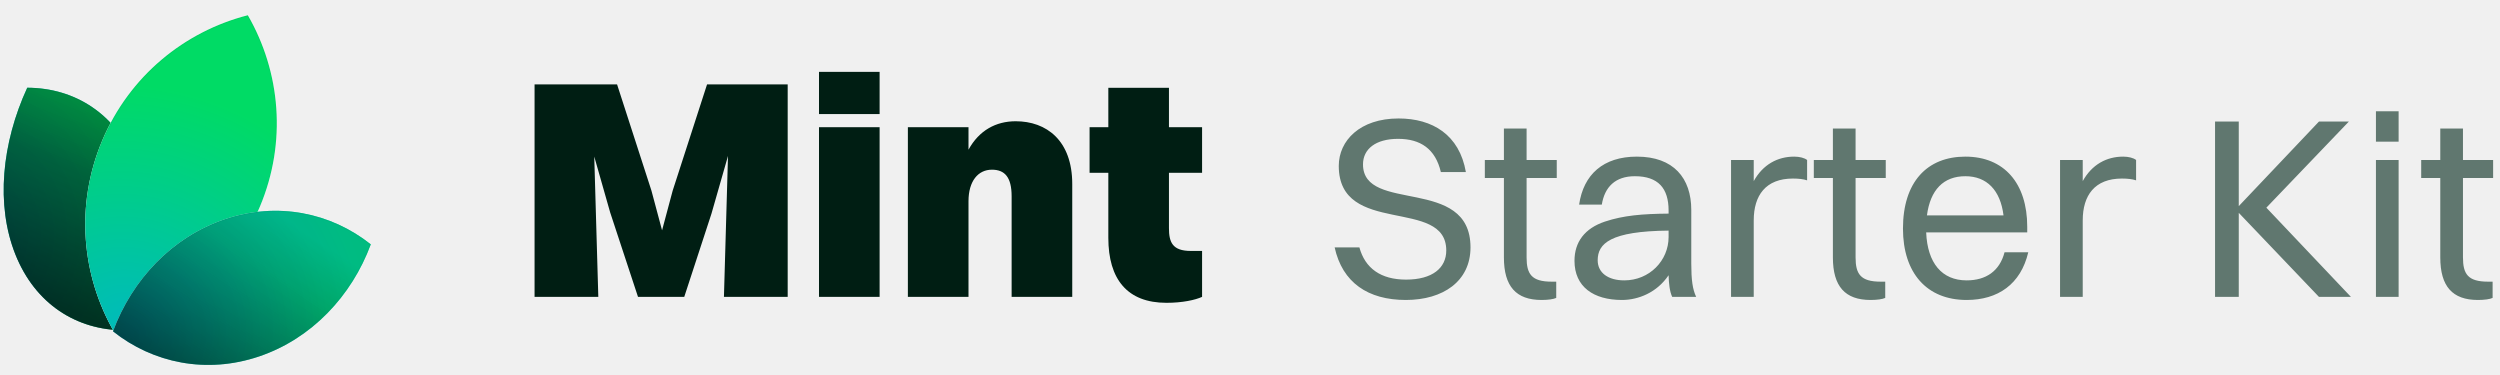
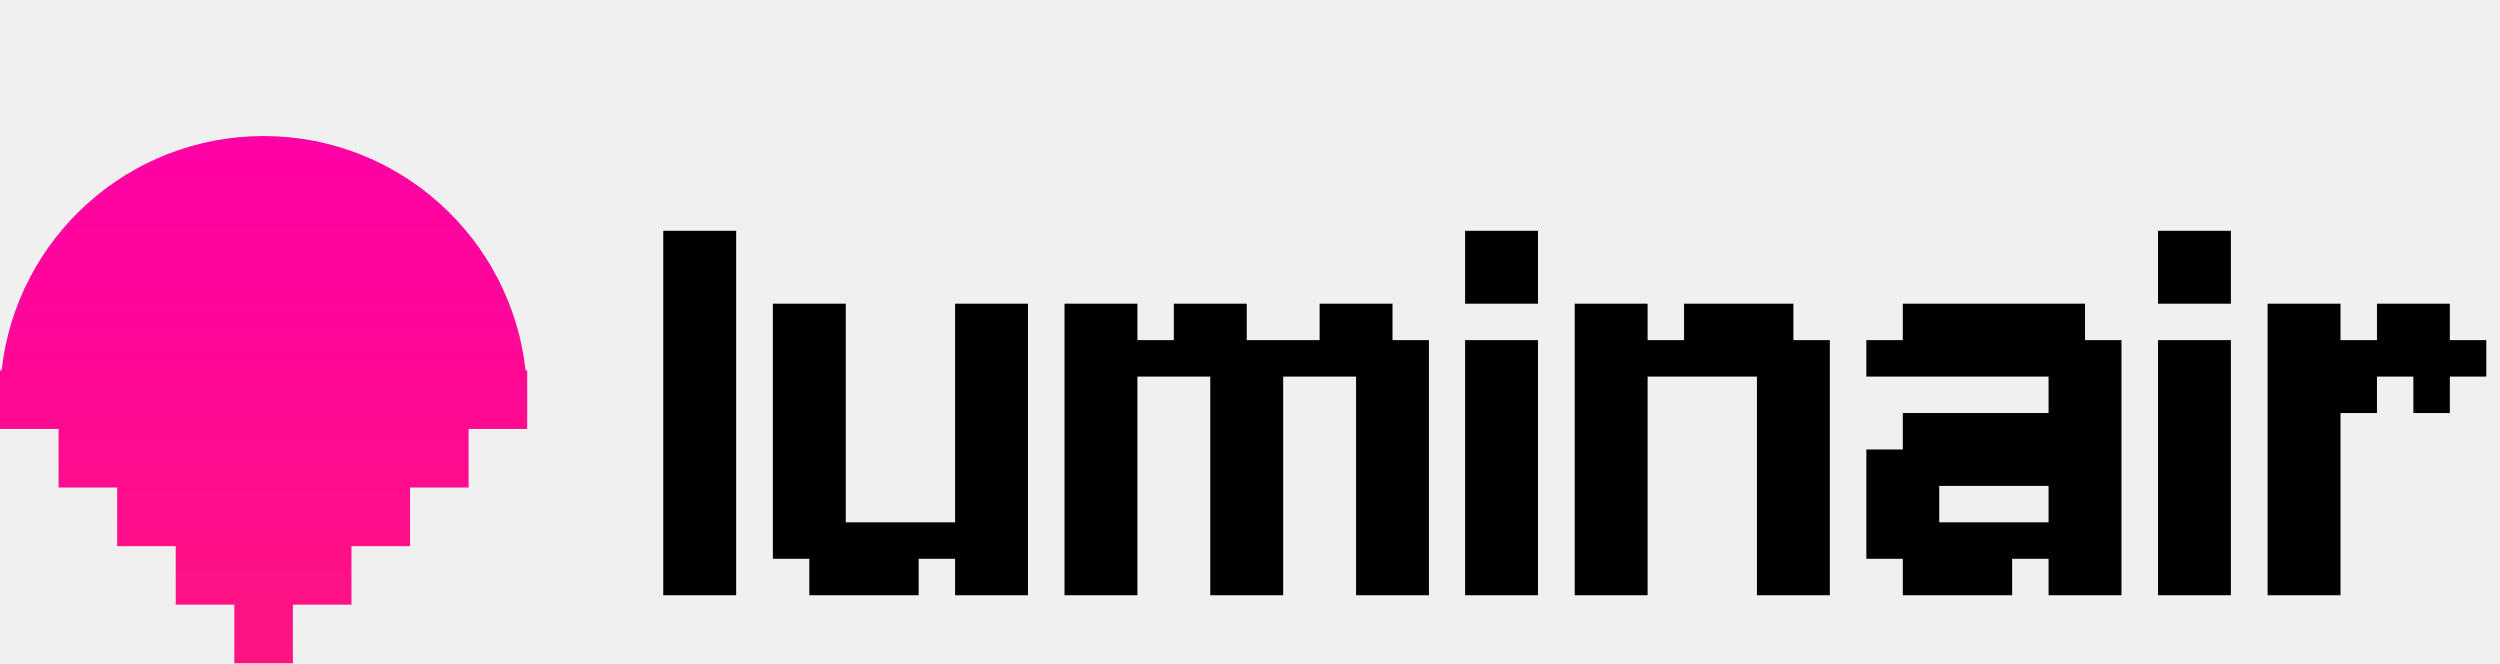
- <svg xmlns="http://www.w3.org/2000/svg" width="160" height="24" viewBox="0 0 160 24" fill="none">
-   <path d="M7.953 21.139C4.896 21.13 2.255 19.458 0.987 16.29C-0.28 13.121 0.109 9.163 1.744 5.615C4.801 5.624 7.442 7.296 8.71 10.465C9.977 13.633 9.588 17.591 7.953 21.139Z" fill="white" />
-   <path d="M7.953 21.139C4.896 21.13 2.255 19.458 0.987 16.29C-0.28 13.121 0.109 9.163 1.744 5.615C4.801 5.624 7.442 7.296 8.71 10.465C9.977 13.633 9.588 17.591 7.953 21.139Z" fill="url(#paint0_radial_115_86)" />
-   <path d="M7.953 21.139C4.896 21.13 2.255 19.458 0.987 16.29C-0.28 13.121 0.109 9.163 1.744 5.615C4.801 5.624 7.442 7.296 8.71 10.465C9.977 13.633 9.588 17.591 7.953 21.139Z" fill="black" fill-opacity="0.5" style="mix-blend-mode:hard-light" />
-   <path d="M7.953 21.139C4.896 21.13 2.255 19.458 0.987 16.29C-0.28 13.121 0.109 9.163 1.744 5.615C4.801 5.624 7.442 7.296 8.71 10.465C9.977 13.633 9.588 17.591 7.953 21.139Z" fill="url(#paint1_linear_115_86)" fill-opacity="0.5" style="mix-blend-mode:hard-light" />
-   <path d="M7.935 21.111C4.897 21.096 2.274 19.431 1.013 16.279C-0.248 13.124 0.136 9.182 1.762 5.643C4.8 5.659 7.423 7.324 8.684 10.476C9.945 13.63 9.561 17.572 7.935 21.111Z" stroke="url(#paint2_linear_115_86)" stroke-opacity="0.05" stroke-width="0.056" />
-   <path d="M7.31 21.257C11.354 20.221 14.884 17.375 16.628 13.236C18.373 9.097 17.945 4.587 15.86 0.976C11.816 2.012 8.287 4.858 6.542 8.998C4.797 13.137 5.225 17.646 7.31 21.257Z" fill="white" />
-   <path d="M7.31 21.257C11.354 20.221 14.884 17.375 16.628 13.236C18.373 9.097 17.945 4.587 15.86 0.976C11.816 2.012 8.287 4.858 6.542 8.998C4.797 13.137 5.225 17.646 7.31 21.257Z" fill="url(#paint3_radial_115_86)" />
-   <path d="M16.602 13.225C14.864 17.349 11.351 20.187 7.324 21.225C5.253 17.624 4.829 13.132 6.568 9.009C8.306 4.885 11.819 2.047 15.846 1.009C17.918 4.61 18.341 9.101 16.602 13.225Z" stroke="url(#paint4_linear_115_86)" stroke-opacity="0.05" stroke-width="0.056" />
-   <path d="M7.234 21.207C9.789 23.237 13.21 23.951 16.577 22.814C19.944 21.677 22.506 18.945 23.73 15.638C21.175 13.608 17.754 12.894 14.387 14.031C11.02 15.168 8.458 17.901 7.234 21.207Z" fill="white" />
-   <path d="M7.234 21.207C9.789 23.237 13.21 23.951 16.577 22.814C19.944 21.677 22.506 18.945 23.73 15.638C21.175 13.608 17.754 12.894 14.387 14.031C11.02 15.168 8.458 17.901 7.234 21.207Z" fill="url(#paint5_radial_115_86)" />
-   <path d="M7.234 21.207C9.789 23.237 13.21 23.951 16.577 22.814C19.944 21.677 22.506 18.945 23.73 15.638C21.175 13.608 17.754 12.894 14.387 14.031C11.02 15.168 8.458 17.901 7.234 21.207Z" fill="black" fill-opacity="0.2" style="mix-blend-mode:hard-light" />
-   <path d="M7.234 21.207C9.789 23.237 13.21 23.951 16.577 22.814C19.944 21.677 22.506 18.945 23.73 15.638C21.175 13.608 17.754 12.894 14.387 14.031C11.02 15.168 8.458 17.901 7.234 21.207Z" fill="url(#paint6_linear_115_86)" fill-opacity="0.5" style="mix-blend-mode:hard-light" />
-   <path d="M16.568 22.787C13.218 23.918 9.814 23.212 7.267 21.198C8.492 17.907 11.044 15.189 14.396 14.058C17.747 12.927 21.15 13.633 23.697 15.648C22.472 18.938 19.92 21.656 16.568 22.787Z" stroke="url(#paint7_linear_115_86)" stroke-opacity="0.05" stroke-width="0.056" />
-   <path d="M34.212 19V5.4H39.492L41.692 12.2L42.372 14.74L43.052 12.2L45.252 5.4H50.412V19H46.332L46.592 9.98L45.532 13.68L43.792 19H40.832L39.052 13.6L38.032 10.02L38.292 19H34.212ZM52.416 7.3V4.6H56.295V7.3H52.416ZM52.416 19V8.14H56.295V19H52.416ZM58.104 19V8.14H61.984V9.58C62.664 8.34 63.744 7.76 65.004 7.76C66.964 7.76 68.624 8.98 68.624 11.78V19H64.744V12.56C64.744 11.34 64.304 10.86 63.484 10.86C62.604 10.86 61.984 11.58 61.984 12.88V19H58.104ZM70.933 15.22V11.06H69.733V8.14H70.933V5.62H74.813V8.14H76.933V11.06H74.813V14.6C74.813 15.5 75.033 16.06 76.213 16.06H76.933V19C76.493 19.2 75.673 19.38 74.653 19.38C72.153 19.38 70.933 17.88 70.933 15.22Z" fill="#001E13" />
-   <path d="M87.232 10.519C87.232 13.687 94.112 11.229 94.112 15.832C94.112 17.994 92.364 19.198 89.971 19.198C87.562 19.198 85.912 18.093 85.417 15.832H87.001C87.364 17.169 88.371 17.895 89.987 17.895C91.671 17.895 92.561 17.152 92.561 16.03C92.561 12.598 85.681 15.155 85.681 10.618C85.681 9.001 87.034 7.582 89.509 7.582C91.671 7.582 93.403 8.621 93.816 11.014H92.215C91.868 9.529 90.912 8.886 89.476 8.886C88.057 8.886 87.232 9.529 87.232 10.519ZM96.25 16.476V11.393H95.029V10.239H96.25V8.226H97.702V10.239H99.632V11.393H97.702V16.476C97.702 17.532 98.015 18.026 99.302 18.026H99.599V19.066C99.434 19.148 99.071 19.198 98.659 19.198C97.025 19.198 96.25 18.323 96.25 16.476ZM102.516 13.093H101.064C101.345 11.162 102.615 10.024 104.76 10.024C107.103 10.024 108.242 11.393 108.242 13.44V16.888C108.242 17.895 108.324 18.521 108.555 19H107.021C106.856 18.654 106.806 18.142 106.79 17.614C106.047 18.72 104.859 19.198 103.803 19.198C101.988 19.198 100.767 18.357 100.767 16.69C100.767 15.486 101.427 14.611 102.714 14.182C103.902 13.786 105.107 13.687 106.79 13.671V13.473C106.79 12.053 106.13 11.278 104.628 11.278C103.374 11.278 102.698 11.971 102.516 13.093ZM102.252 16.657C102.252 17.465 102.929 17.944 103.952 17.944C105.569 17.944 106.79 16.674 106.79 15.172V14.759C103.061 14.793 102.252 15.585 102.252 16.657ZM110.787 19V10.239H112.239V11.591C112.833 10.519 113.774 10.024 114.83 10.024C115.176 10.024 115.49 10.107 115.655 10.239V11.542C115.407 11.46 115.094 11.427 114.747 11.427C112.998 11.427 112.239 12.515 112.239 14.1V19H110.787ZM117.305 16.476V11.393H116.084V10.239H117.305V8.226H118.757V10.239H120.688V11.393H118.757V16.476C118.757 17.532 119.071 18.026 120.358 18.026H120.655V19.066C120.49 19.148 120.127 19.198 119.714 19.198C118.081 19.198 117.305 18.323 117.305 16.476ZM129.809 16.145C129.33 18.192 127.862 19.198 125.865 19.198C123.324 19.198 121.79 17.482 121.79 14.627C121.79 11.658 123.324 10.024 125.783 10.024C128.258 10.024 129.743 11.723 129.743 14.512V14.875H123.275C123.357 16.838 124.281 17.944 125.865 17.944C127.103 17.944 127.977 17.35 128.291 16.145H129.809ZM125.783 11.278C124.38 11.278 123.539 12.152 123.324 13.786H128.225C128.027 12.169 127.152 11.278 125.783 11.278ZM131.843 19V10.239H133.295V11.591C133.889 10.519 134.829 10.024 135.885 10.024C136.232 10.024 136.545 10.107 136.71 10.239V11.542C136.463 11.46 136.149 11.427 135.803 11.427C134.054 11.427 133.295 12.515 133.295 14.1V19H131.843ZM141.763 19V7.78H143.281V13.192L148.413 7.78H150.327L145.047 13.291L150.459 19H148.413L143.281 13.621V19H141.763ZM152.06 9.067V7.12H153.512V9.067H152.06ZM152.06 19V10.239H153.512V19H152.06ZM156.178 16.476V11.393H154.957V10.239H156.178V8.226H157.63V10.239H159.56V11.393H157.63V16.476C157.63 17.532 157.943 18.026 159.23 18.026H159.527V19.066C159.362 19.148 158.999 19.198 158.587 19.198C156.953 19.198 156.178 18.323 156.178 16.476Z" fill="#002719" fill-opacity="0.6" />
+ <svg xmlns="http://www.w3.org/2000/svg" width="147" height="39" viewBox="0 0 147 39" fill="none">
+   <path d="M39 13.571H41.143V15.714H39V13.571ZM41.143 13.571H43.286V15.714H41.143V13.571ZM41.143 15.714H43.286V17.857H41.143V15.714ZM41.143 17.857H43.286V20H41.143V17.857ZM41.143 20H43.286V22.143H41.143V20ZM41.143 22.143H43.286V24.286H41.143V22.143ZM41.143 24.286H43.286V26.429H41.143V24.286ZM39 24.286H41.143V26.429H39V24.286ZM39 26.429H41.143V28.571H39V26.429ZM39 28.571H41.143V30.714H39V28.571ZM39 30.714H41.143V32.857H39V30.714ZM39 32.857H41.143V35H39V32.857ZM41.143 32.857H43.286V35H41.143V32.857ZM41.143 30.714H43.286V32.857H41.143V30.714ZM41.143 28.571H43.286V30.714H41.143V28.571ZM41.143 26.429H43.286V28.571H41.143V26.429ZM39 22.143H41.143V24.286H39V22.143ZM39 20H41.143V22.143H39V20ZM39 17.857H41.143V20H39V17.857ZM39 15.714H41.143V17.857H39V15.714ZM60.445 32.857H58.303V30.714H60.445V32.857ZM60.445 35H58.303V32.857H60.445V35ZM58.303 35H56.16V32.857H58.303V35ZM58.303 32.857H56.16V30.714H58.303V32.857ZM58.303 30.714H56.16V28.571H58.303V30.714ZM58.303 28.571H56.16V26.429H58.303V28.571ZM58.303 26.429H56.16V24.286H58.303V26.429ZM60.445 26.429H58.303V24.286H60.445V26.429ZM60.445 28.571H58.303V26.429H60.445V28.571ZM60.445 30.714H58.303V28.571H60.445V30.714ZM60.445 24.286H58.303V22.143H60.445V24.286ZM58.303 24.286H56.16V22.143H58.303V24.286ZM58.303 22.143H56.16V20H58.303V22.143ZM58.303 20H56.16V17.857H58.303V20ZM60.445 20H58.303V17.857H60.445V20ZM60.445 22.143H58.303V20H60.445V22.143ZM49.731 20H47.588V17.857H49.731V20ZM47.588 20H45.445V17.857H47.588V20ZM47.588 22.143H45.445V20H47.588V22.143ZM47.588 24.286H45.445V22.143H47.588V24.286ZM47.588 26.429H45.445V24.286H47.588V26.429ZM47.588 28.571H45.445V26.429H47.588V28.571ZM47.588 30.714H45.445V28.571H47.588V30.714ZM47.588 32.857H45.445V30.714H47.588V32.857ZM49.731 28.571H47.588V26.429H49.731V28.571ZM49.731 26.429H47.588V24.286H49.731V26.429ZM49.731 24.286H47.588V22.143H49.731V24.286ZM49.731 22.143H47.588V20H49.731V22.143ZM49.731 30.714H47.588V28.571H49.731V30.714ZM56.16 32.857H54.017V30.714H56.16V32.857ZM54.017 32.857H51.874V30.714H54.017V32.857ZM51.874 32.857H49.731V30.714H51.874V32.857ZM51.874 35H49.731V32.857H51.874V35ZM49.731 35H47.588V32.857H49.731V35ZM49.731 32.857H47.588V30.714H49.731V32.857ZM54.017 35H51.874V32.857H54.017V35ZM62.594 20H64.737V22.143H62.594V20ZM62.594 17.857H64.737V20H62.594V17.857ZM64.737 17.857H66.879V20H64.737V17.857ZM64.737 20H66.879V22.143H64.737V20ZM64.737 22.143H66.879V24.286H64.737V22.143ZM64.737 24.286H66.879V26.429H64.737V24.286ZM64.737 26.429H66.879V28.571H64.737V26.429ZM62.594 26.429H64.737V28.571H62.594V26.429ZM62.594 24.286H64.737V26.429H62.594V24.286ZM62.594 22.143H64.737V24.286H62.594V22.143ZM62.594 28.571H64.737V30.714H62.594V28.571ZM64.737 28.571H66.879V30.714H64.737V28.571ZM64.737 30.714H66.879V32.857H64.737V30.714ZM64.737 32.857H66.879V35H64.737V32.857ZM62.594 32.857H64.737V35H62.594V32.857ZM62.594 30.714H64.737V32.857H62.594V30.714ZM71.165 32.857H73.308V35H71.165V32.857ZM73.308 32.857H75.451V35H73.308V32.857ZM73.308 30.714H75.451V32.857H73.308V30.714ZM73.308 28.571H75.451V30.714H73.308V28.571ZM73.308 26.429H75.451V28.571H73.308V26.429ZM73.308 24.286H75.451V26.429H73.308V24.286ZM73.308 22.143H75.451V24.286H73.308V22.143ZM73.308 20H75.451V22.143H73.308V20ZM71.165 24.286H73.308V26.429H71.165V24.286ZM71.165 26.429H73.308V28.571H71.165V26.429ZM71.165 28.571H73.308V30.714H71.165V28.571ZM71.165 30.714H73.308V32.857H71.165V30.714ZM71.165 22.143H73.308V24.286H71.165V22.143ZM66.879 20H69.022V22.143H66.879V20ZM69.022 20H71.165V22.143H69.022V20ZM71.165 17.857H73.308V20H71.165V17.857ZM71.165 20H73.308V22.143H71.165V20ZM69.022 17.857H71.165V20H69.022V17.857ZM79.737 32.857H81.879V35H79.737V32.857ZM81.879 32.857H84.022V35H81.879V32.857ZM81.879 30.714H84.022V32.857H81.879V30.714ZM81.879 28.571H84.022V30.714H81.879V28.571ZM81.879 26.429H84.022V28.571H81.879V26.429ZM81.879 24.286H84.022V26.429H81.879V24.286ZM81.879 22.143H84.022V24.286H81.879V22.143ZM81.879 20H84.022V22.143H81.879V20ZM79.737 24.286H81.879V26.429H79.737V24.286ZM79.737 26.429H81.879V28.571H79.737V26.429ZM79.737 28.571H81.879V30.714H79.737V28.571ZM79.737 30.714H81.879V32.857H79.737V30.714ZM79.737 22.143H81.879V24.286H79.737V22.143ZM75.451 20H77.594V22.143H75.451V20ZM77.594 20H79.737V22.143H77.594V20ZM79.737 17.857H81.879V20H79.737V17.857ZM79.737 20H81.879V22.143H79.737V20ZM77.594 17.857H79.737V20H77.594V17.857ZM86.148 13.571H90.434V17.857H86.148V13.571ZM86.148 20H90.434V35H86.148V20ZM92.594 20H94.737V22.143H92.594V20ZM92.594 17.857H94.737V20H92.594V17.857ZM94.737 17.857H96.879V20H94.737V17.857ZM94.737 20H96.879V22.143H94.737V20ZM94.737 22.143H96.879V24.286H94.737V22.143ZM94.737 24.286H96.879V26.429H94.737V24.286ZM94.737 26.429H96.879V28.571H94.737V26.429ZM92.594 26.429H94.737V28.571H92.594V26.429ZM92.594 24.286H94.737V26.429H92.594V24.286ZM92.594 22.143H94.737V24.286H92.594V22.143ZM92.594 28.571H94.737V30.714H92.594V28.571ZM94.737 28.571H96.879V30.714H94.737V28.571ZM94.737 30.714H96.879V32.857H94.737V30.714ZM94.737 32.857H96.879V35H94.737V32.857ZM92.594 32.857H94.737V35H92.594V32.857ZM92.594 30.714H94.737V32.857H92.594V30.714ZM103.308 32.857H105.451V35H103.308V32.857ZM105.451 32.857H107.594V35H105.451V32.857ZM105.451 30.714H107.594V32.857H105.451V30.714ZM105.451 28.571H107.594V30.714H105.451V28.571ZM105.451 26.429H107.594V28.571H105.451V26.429ZM105.451 24.286H107.594V26.429H105.451V24.286ZM105.451 22.143H107.594V24.286H105.451V22.143ZM105.451 20H107.594V22.143H105.451V20ZM103.308 24.286H105.451V26.429H103.308V24.286ZM103.308 26.429H105.451V28.571H103.308V26.429ZM103.308 28.571H105.451V30.714H103.308V28.571ZM103.308 30.714H105.451V32.857H103.308V30.714ZM103.308 22.143H105.451V24.286H103.308V22.143ZM96.879 20H99.022V22.143H96.879V20ZM99.022 20H101.165V22.143H99.022V20ZM101.165 20H103.308V22.143H101.165V20ZM101.165 17.857H103.308V20H101.165V17.857ZM103.308 17.857H105.451V20H103.308V17.857ZM103.308 20H105.451V22.143H103.308V20ZM99.022 17.857H101.165V20H99.022V17.857ZM122.599 35H120.456V32.857H122.599V35ZM122.599 32.857H120.456V30.714H122.599V32.857ZM120.456 32.857H118.314V30.714H120.456V32.857ZM118.314 35H116.171V32.857H118.314V35ZM116.171 35H114.028V32.857H116.171V35ZM114.028 35H111.885V32.857H114.028V35ZM114.028 32.857H111.885V30.714H114.028V32.857ZM116.171 32.857H114.028V30.714H116.171V32.857ZM111.885 32.857H109.742V30.714H111.885V32.857ZM111.885 30.714H109.742V28.571H111.885V30.714ZM111.885 22.143H109.742V20H111.885V22.143ZM114.028 22.143H111.885V20H114.028V22.143ZM114.028 30.714H111.885V28.571H114.028V30.714ZM116.171 22.143H114.028V20H116.171V22.143ZM114.028 20H111.885V17.857H114.028V20ZM116.171 20H114.028V17.857H116.171V20ZM118.314 20H116.171V17.857H118.314V20ZM120.456 20H118.314V17.857H120.456V20ZM122.599 20H120.456V17.857H122.599V20ZM122.599 22.143H120.456V20H122.599V22.143ZM120.456 22.143H118.314V20H120.456V22.143ZM122.599 24.286H120.456V22.143H122.599V24.286ZM124.742 22.143H122.599V20H124.742V22.143ZM124.742 24.286H122.599V22.143H124.742V24.286ZM124.742 26.429H122.599V24.286H124.742V26.429ZM124.742 28.571H122.599V26.429H124.742V28.571ZM124.742 30.714H122.599V28.571H124.742V30.714ZM124.742 32.857H122.599V30.714H124.742V32.857ZM122.599 30.714H120.456V28.571H122.599V30.714ZM122.599 28.571H120.456V26.429H122.599V28.571ZM122.599 26.429H120.456V24.286H122.599V26.429ZM118.314 22.143H116.171V20H118.314V22.143ZM118.314 32.857H116.171V30.714H118.314V32.857ZM122.599 32.857H124.742V35H122.599V32.857ZM118.314 24.286H120.456V26.429H118.314V24.286ZM116.171 24.286H118.314V26.429H116.171V24.286ZM114.028 24.286H116.171V26.429H114.028V24.286ZM111.885 24.286H114.028V26.429H111.885V24.286ZM109.742 26.429H111.885V28.571H109.742V26.429ZM111.885 26.429H114.028V28.571H111.885V26.429ZM118.314 26.429H120.456V28.571H118.314V26.429ZM116.171 26.429H118.314V28.571H116.171V26.429ZM114.028 26.429H116.171V28.571H114.028V26.429ZM126.891 13.571H131.176V17.857H126.891V13.571ZM126.891 20H131.176V35H126.891V20ZM133.336 20H135.479V22.143H133.336V20ZM133.336 17.857H135.479V20H133.336V17.857ZM135.479 17.857H137.622V20H135.479V17.857ZM135.479 20H137.622V22.143H135.479V20ZM135.479 22.143H137.622V24.286H135.479V22.143ZM135.479 24.286H137.622V26.429H135.479V24.286ZM135.479 26.429H137.622V28.571H135.479V26.429ZM133.336 26.429H135.479V28.571H133.336V26.429ZM133.336 24.286H135.479V26.429H133.336V24.286ZM133.336 22.143H135.479V24.286H133.336V22.143ZM133.336 28.571H135.479V30.714H133.336V28.571ZM135.479 28.571H137.622V30.714H135.479V28.571ZM135.479 30.714H137.622V32.857H135.479V30.714ZM135.479 32.857H137.622V35H135.479V32.857ZM133.336 32.857H135.479V35H133.336V32.857ZM133.336 30.714H135.479V32.857H133.336V30.714ZM137.622 20H139.765V22.143H137.622V20ZM139.765 20H141.907V22.143H139.765V20ZM141.907 20H144.05V22.143H141.907V20ZM141.907 17.857H144.05V20H141.907V17.857ZM139.765 17.857H141.907V20H139.765V17.857ZM137.622 22.143H139.765V24.286H137.622V22.143ZM144.05 20H146.193V22.143H144.05V20ZM141.907 22.143H144.05V24.286H141.907V22.143Z" fill="black" />
+   <path fill-rule="evenodd" clip-rule="evenodd" d="M13.778 39L17.222 39L17.222 21.778L17.222 21.778L17.222 35.556L20.667 35.556L20.667 32.111L24.111 32.111L24.111 21.778L27.555 21.778L27.556 21.778L24.111 21.778L24.111 28.667L27.556 28.667L27.556 25.222L31 25.222L31 21.778L30.905 21.778C30.049 14.028 23.478 8 15.5 8C7.522 8 0.951 14.028 0.095 21.778L-2.71046e-05 21.778L-2.74057e-05 25.222L3.444 25.222L3.444 21.778L6.889 21.778L6.889 21.778L3.444 21.778L3.444 28.667L6.889 28.667L6.889 32.111L10.333 32.111L10.333 21.778L10.333 21.778L10.333 35.556L13.778 35.556L13.778 39Z" fill="url(#paint0_linear_548_55)" />
  <defs>
-     <radialGradient id="paint0_radial_115_86" cx="0" cy="0" r="1" gradientUnits="userSpaceOnUse" gradientTransform="translate(-3.00503 15.023) rotate(-10.029) scale(17.9572 17.784)">
-       <stop stop-color="#00B0BB" />
-       <stop offset="1" stop-color="#00DB65" />
-     </radialGradient>
-     <linearGradient id="paint1_linear_115_86" x1="7.39" y1="4.813" x2="1.63" y2="18.689" gradientUnits="userSpaceOnUse">
-       <stop stop-color="#18E299" />
-       <stop offset="1" />
-     </linearGradient>
-     <linearGradient id="paint2_linear_115_86" x1="7.948" y1="8.016" x2="1.761" y2="18.746" gradientUnits="userSpaceOnUse">
-       <stop />
-       <stop offset="1" stop-opacity="0" />
-     </linearGradient>
-     <radialGradient id="paint3_radial_115_86" cx="0" cy="0" r="1" gradientUnits="userSpaceOnUse" gradientTransform="translate(8.11404 20.8822) rotate(-75.7542) scale(21.6246 23.7772)">
-       <stop stop-color="#00BBBB" />
-       <stop offset="0.713" stop-color="#00DB65" />
-     </radialGradient>
-     <linearGradient id="paint4_linear_115_86" x1="7.602" y1="5.871" x2="15.556" y2="16.372" gradientUnits="userSpaceOnUse">
-       <stop />
-       <stop offset="1" stop-opacity="0" />
-     </linearGradient>
-     <radialGradient id="paint5_radial_115_86" cx="0" cy="0" r="1" gradientUnits="userSpaceOnUse" gradientTransform="translate(7.84537 21.5181) rotate(-20.3525) scale(18.5603 17.32)">
-       <stop stop-color="#00B0BB" />
-       <stop offset="1" stop-color="#00DB65" />
-     </radialGradient>
-     <linearGradient id="paint6_linear_115_86" x1="16.808" y1="13.007" x2="10.041" y2="22.994" gradientUnits="userSpaceOnUse">
-       <stop stop-color="#00B1BC" />
-       <stop offset="1" />
-     </linearGradient>
-     <linearGradient id="paint7_linear_115_86" x1="16.808" y1="13.007" x2="14.169" y2="23.841" gradientUnits="userSpaceOnUse">
-       <stop />
-       <stop offset="1" stop-opacity="0" />
+     <linearGradient id="paint0_linear_548_55" x1="15.5" y1="8" x2="15.5" y2="39" gradientUnits="userSpaceOnUse">
+       <stop stop-color="#FF00A5" />
+       <stop offset="1" stop-color="#FF1482" />
    </linearGradient>
  </defs>
</svg>
